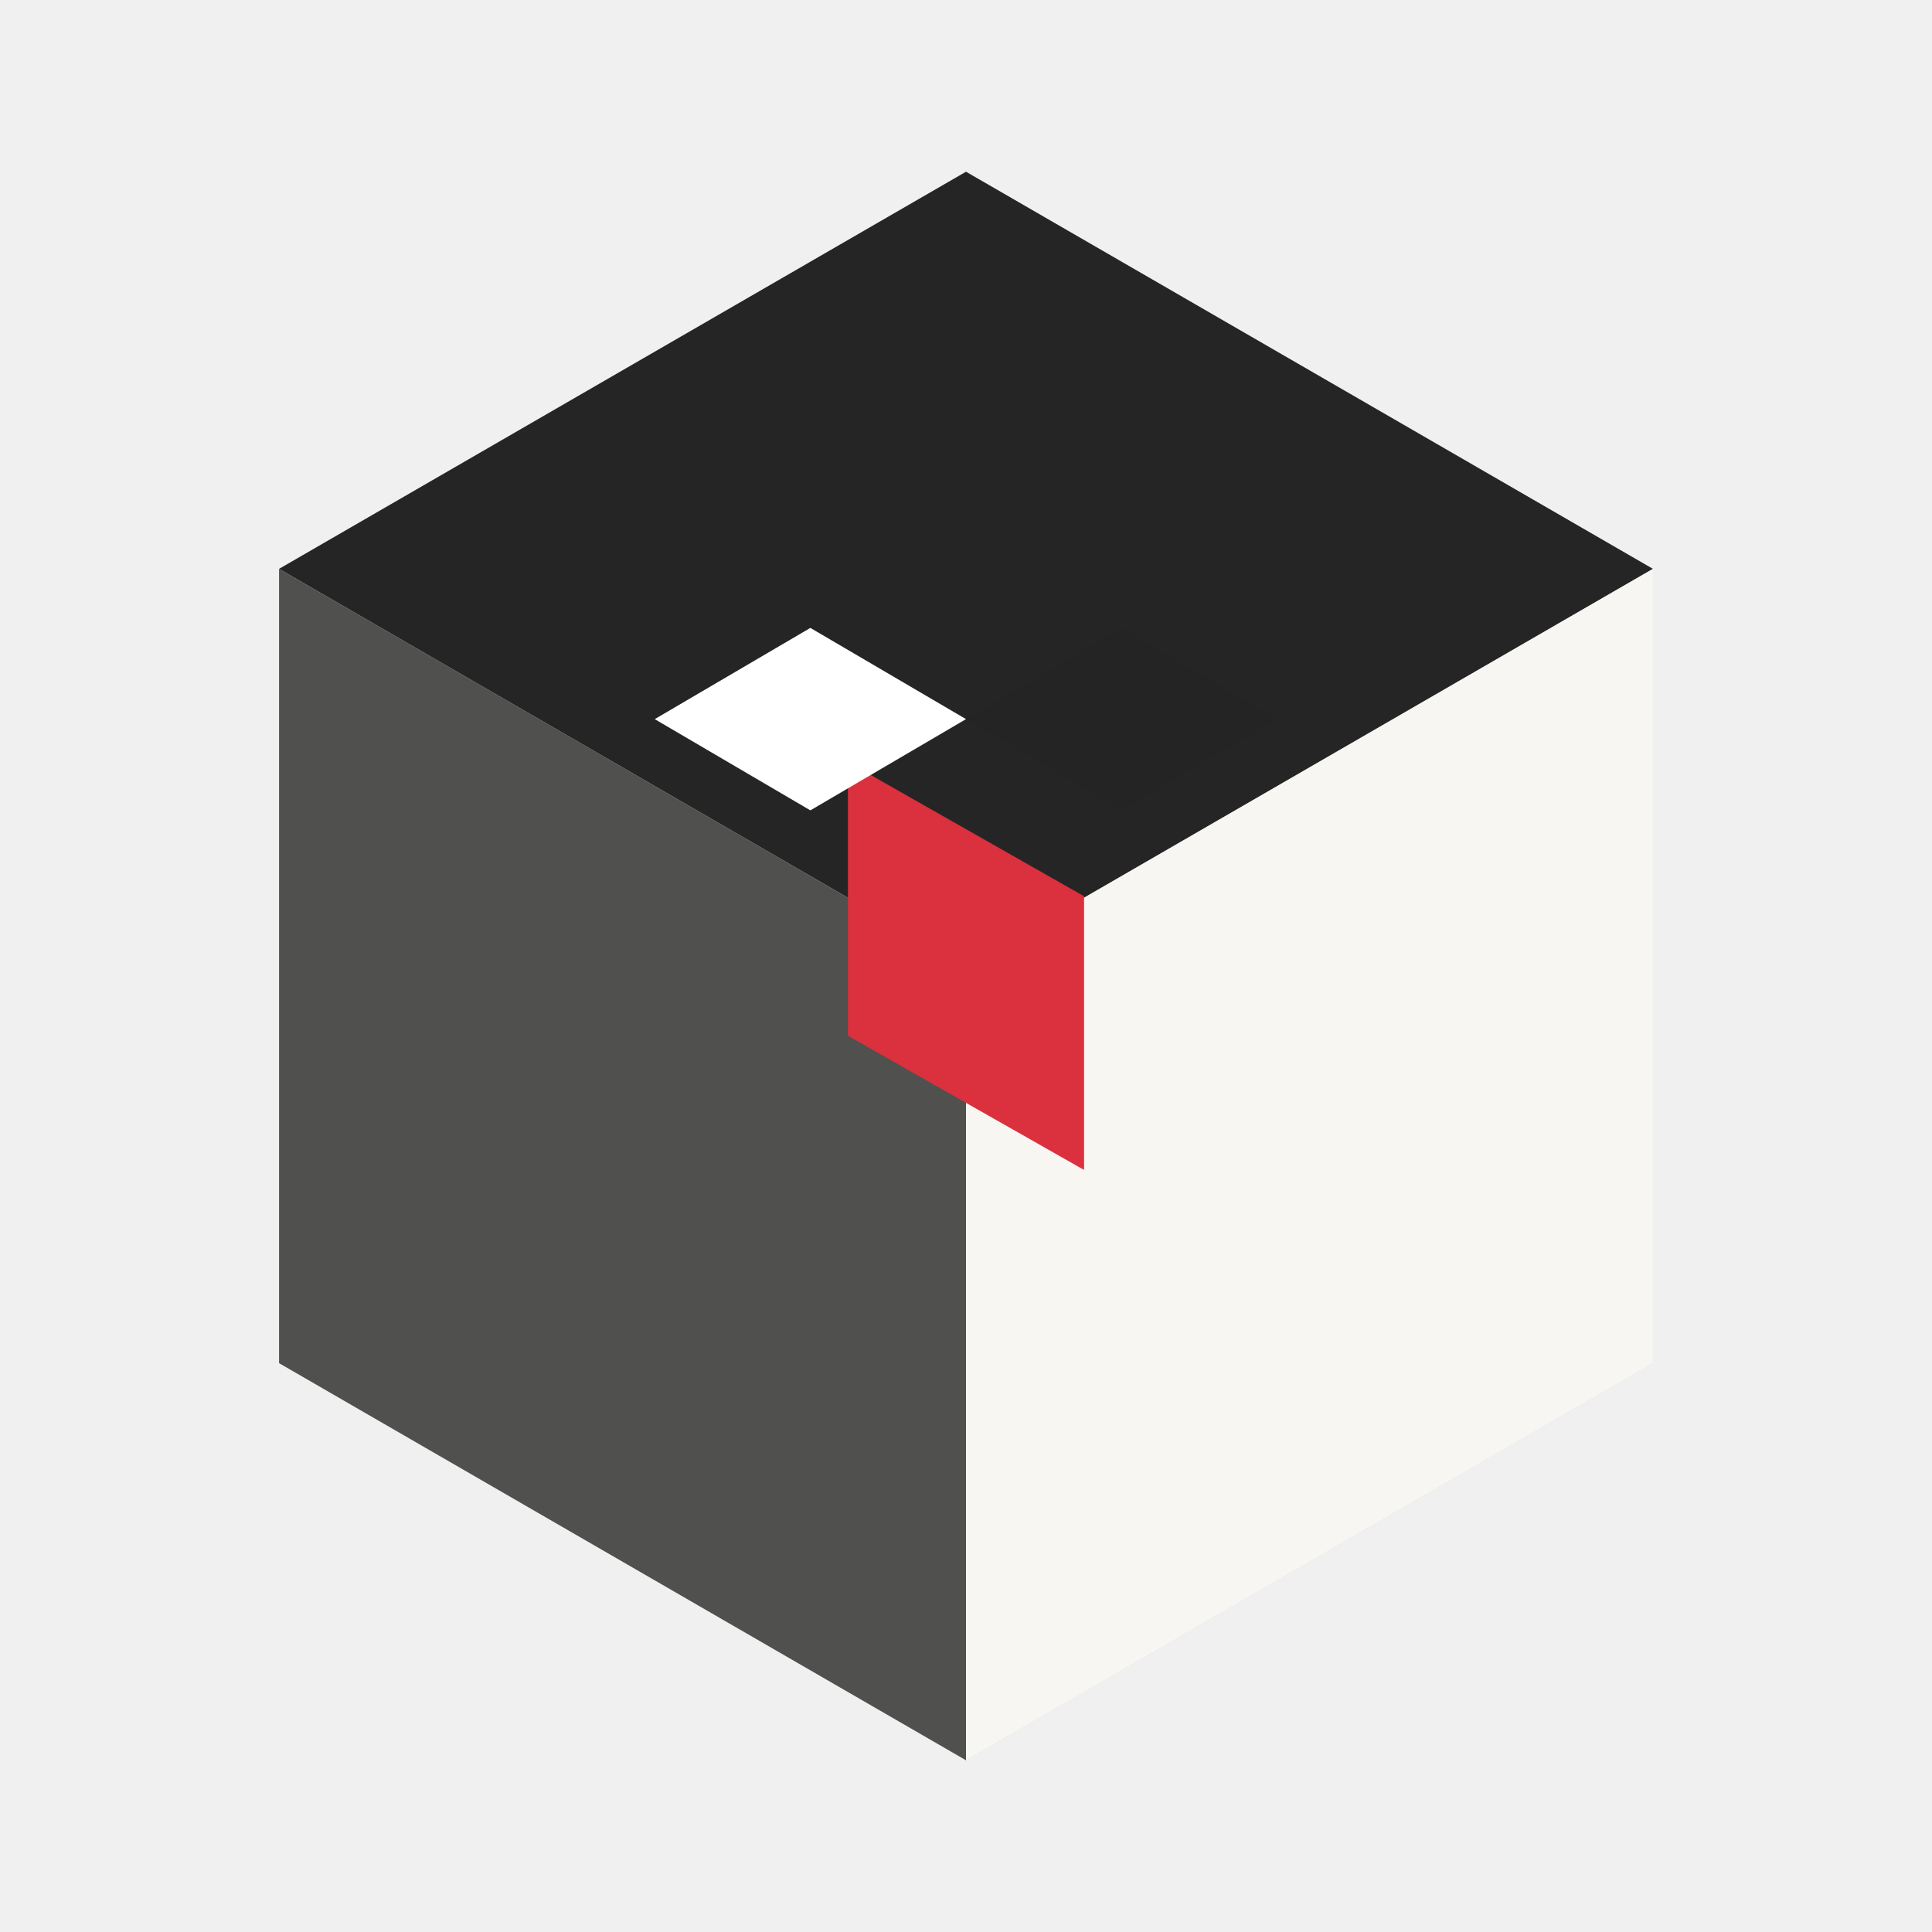
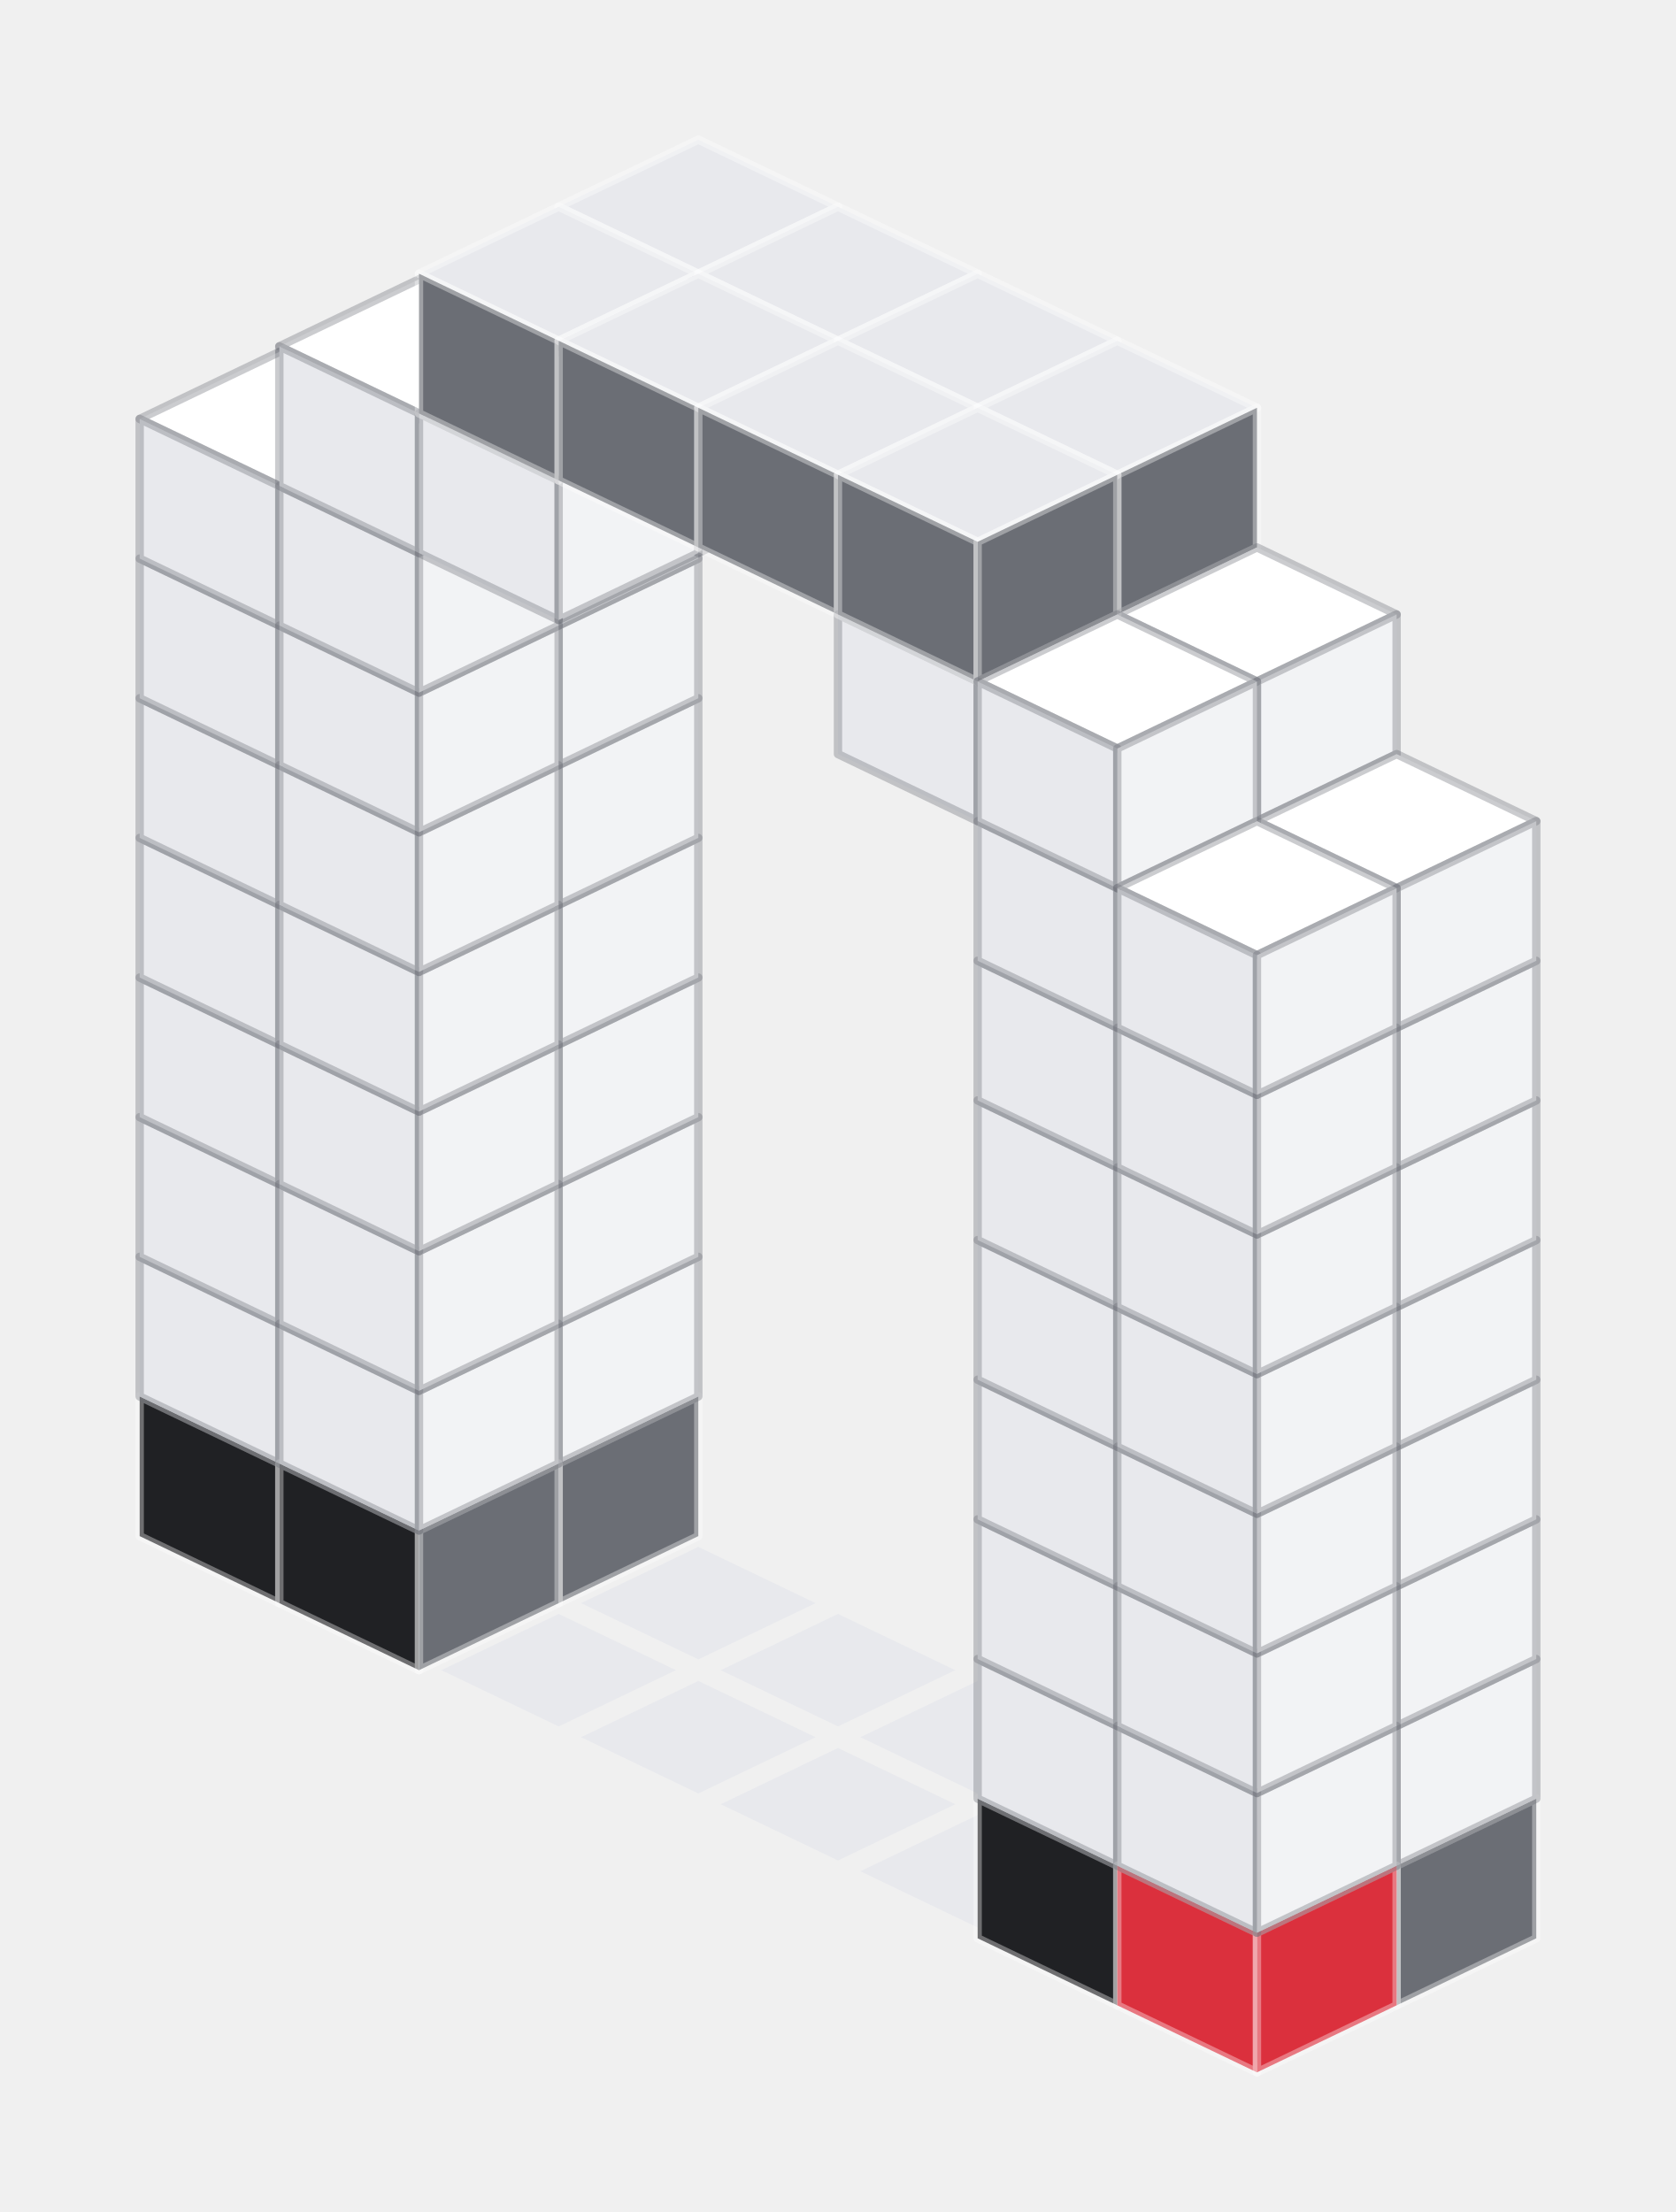
- <svg xmlns="http://www.w3.org/2000/svg" viewBox="0 0 360 360" role="img" aria-label="Voxel relay mark">
-   <path fill="#d9d7d1" d="m180 32 128 74v148l-128 74L52 254V106z" />
-   <path fill="#252525" d="m180 32 128 74-128 74-128-74z" />
-   <path fill="#50504e" d="m52 106 128 74v148L52 254z" />
-   <path fill="#f7f6f3" d="m308 106-128 74v148l128-74z" />
-   <path fill="#db303d" d="m158 142 44 25v51l-44-25z" />
-   <path fill="#fff" d="m151 117 29 17-29 17-29-17z" />
-   <path fill="#242424" d="m209 117 29 17-29 17-29-17z" />
+ <svg xmlns="http://www.w3.org/2000/svg" class="aimv" viewBox="-70 -71.6 120 158.4" width="120" height="158.4" role="img" aria-label="voxel language relay">
+   <g fill="#e8e9ed">
+     <path d="M-40 29.57L-31.6 33.6L-40 37.63L-48.4 33.6Z" />
+     <path d="M-50 34.37L-41.6 38.4L-50 42.43L-58.4 38.4Z" />
+     <path d="M-30 34.37L-21.6 38.4L-30 42.43L-38.4 38.4Z" />
+     <path d="M-40 39.17L-31.6 43.2L-40 47.23L-48.4 43.2Z" />
+     <path d="M20 58.37L28.4 62.4L20 66.43L11.6 62.4Z" />
+     <path d="M10 63.17L18.4 67.2L10 71.23L1.6 67.2Z" />
+     <path d="M30 63.17L38.4 67.2L30 71.23L21.6 67.2Z" />
+     <path d="M20 67.97L28.4 72L20 76.03L11.6 72Z" />
+     <path d="M-20 39.17L-11.6 43.2L-20 47.23L-28.4 43.2Z" />
+     <path d="M-30 43.97L-21.6 48L-30 52.03L-38.4 48Z" />
+     <path d="M-10 43.97L-1.6 48L-10 52.03L-18.4 48Z" />
+     <path d="M-20 48.77L-11.6 52.8L-20 56.83L-28.4 52.8Z" />
+     <path d="M0 48.77L8.4 52.8L0 56.83L-8.4 52.8Z" />
+     <path d="M10 53.57L18.4 57.6L10 61.63L1.6 57.6Z" />
+     <path d="M-10 53.57L-1.6 57.6L-10 61.63L-18.4 57.6Z" />
+     <path d="M0 58.37L8.4 62.4L0 66.43L-8.4 62.4Z" />
+   </g>
+   <g class="aimv-cubes">
+     <g class="aimv-c" stroke="#ffffff" stroke-opacity=".35" stroke-width="0.6" stroke-linejoin="round">
+       <path fill="#202124" d="M-60 28.4L-50 33.2L-50 43.2L-60 38.4Z" />
+     </g>
+     <g class="aimv-c" stroke="#ffffff" stroke-opacity=".35" stroke-width="0.6" stroke-linejoin="round">
+       <path fill="#6b6e75" d="M-20 28.4L-30 33.2L-30 43.2L-20 38.4Z" />
+     </g>
+     <g class="aimv-c" stroke="#6b6e75" stroke-opacity=".35" stroke-width="0.6" stroke-linejoin="round">
+       <path fill="#e8e9ed" d="M-60 18.4L-50 23.2L-50 33.2L-60 28.4Z" />
+     </g>
+     <g class="aimv-c" stroke="#6b6e75" stroke-opacity=".35" stroke-width="0.6" stroke-linejoin="round">
+       <path fill="#f2f3f5" d="M-20 18.4L-30 23.2L-30 33.2L-20 28.4Z" />
+     </g>
+     <g class="aimv-c" stroke="#ffffff" stroke-opacity=".35" stroke-width="0.6" stroke-linejoin="round">
+       <path fill="#202124" d="M-50 33.2L-40 38L-40 48L-50 43.2Z" />
+       <path fill="#6b6e75" d="M-30 33.2L-40 38L-40 48L-30 43.2Z" />
+     </g>
+     <g class="aimv-c" stroke="#6b6e75" stroke-opacity=".35" stroke-width="0.6" stroke-linejoin="round">
+       <path fill="#e8e9ed" d="M-60 8.4L-50 13.2L-50 23.2L-60 18.4Z" />
+     </g>
+     <g class="aimv-c" stroke="#6b6e75" stroke-opacity=".35" stroke-width="0.6" stroke-linejoin="round">
+       <path fill="#f2f3f5" d="M-20 8.4L-30 13.2L-30 23.2L-20 18.4Z" />
+     </g>
+     <g class="aimv-c" stroke="#6b6e75" stroke-opacity=".35" stroke-width="0.6" stroke-linejoin="round">
+       <path fill="#e8e9ed" d="M-50 23.2L-40 28L-40 38L-50 33.2Z" />
+       <path fill="#f2f3f5" d="M-30 23.2L-40 28L-40 38L-30 33.2Z" />
+     </g>
+     <g class="aimv-c" stroke="#6b6e75" stroke-opacity=".35" stroke-width="0.6" stroke-linejoin="round">
+       <path fill="#e8e9ed" d="M-60 -1.6L-50 3.2L-50 13.2L-60 8.4Z" />
+     </g>
+     <g class="aimv-c" stroke="#6b6e75" stroke-opacity=".35" stroke-width="0.6" stroke-linejoin="round">
+       <path fill="#f2f3f5" d="M-20 -1.6L-30 3.2L-30 13.2L-20 8.4Z" />
+     </g>
+     <g class="aimv-c" stroke="#6b6e75" stroke-opacity=".35" stroke-width="0.6" stroke-linejoin="round">
+       <path fill="#e8e9ed" d="M-50 13.2L-40 18L-40 28L-50 23.2Z" />
+       <path fill="#f2f3f5" d="M-30 13.2L-40 18L-40 28L-30 23.2Z" />
+     </g>
+     <g class="aimv-c" stroke="#6b6e75" stroke-opacity=".35" stroke-width="0.6" stroke-linejoin="round">
+       <path fill="#e8e9ed" d="M-60 -11.6L-50 -6.8L-50 3.2L-60 -1.6Z" />
+     </g>
+     <g class="aimv-c" stroke="#6b6e75" stroke-opacity=".35" stroke-width="0.6" stroke-linejoin="round">
+       <path fill="#f2f3f5" d="M-20 -11.6L-30 -6.8L-30 3.2L-20 -1.6Z" />
+     </g>
+     <g class="aimv-c" stroke="#6b6e75" stroke-opacity=".35" stroke-width="0.6" stroke-linejoin="round">
+       <path fill="#e8e9ed" d="M-50 3.2L-40 8L-40 18L-50 13.2Z" />
+       <path fill="#f2f3f5" d="M-30 3.2L-40 8L-40 18L-30 13.2Z" />
+     </g>
+     <g class="aimv-c" stroke="#6b6e75" stroke-opacity=".35" stroke-width="0.6" stroke-linejoin="round">
+       <path fill="#e8e9ed" d="M-60 -21.6L-50 -16.8L-50 -6.8L-60 -11.6Z" />
+     </g>
+     <g class="aimv-c" stroke="#6b6e75" stroke-opacity=".35" stroke-width="0.6" stroke-linejoin="round">
+       <path fill="#f2f3f5" d="M-20 -21.6L-30 -16.8L-30 -6.8L-20 -11.6Z" />
+     </g>
+     <g class="aimv-c" stroke="#6b6e75" stroke-opacity=".35" stroke-width="0.6" stroke-linejoin="round">
+       <path fill="#e8e9ed" d="M-50 -6.8L-40 -2L-40 8L-50 3.2Z" />
+       <path fill="#f2f3f5" d="M-30 -6.8L-40 -2L-40 8L-30 3.2Z" />
+     </g>
+     <g class="aimv-c" stroke="#6b6e75" stroke-opacity=".35" stroke-width="0.6" stroke-linejoin="round">
+       <path fill="#ffffff" d="M-40 -51.2L-30 -46.4L-40 -41.6L-50 -46.4Z" />
+     </g>
+     <g class="aimv-c" stroke="#6b6e75" stroke-opacity=".35" stroke-width="0.6" stroke-linejoin="round">
+       <path fill="#e8e9ed" d="M-60 -31.6L-50 -26.8L-50 -16.8L-60 -21.6Z" />
+     </g>
+     <g class="aimv-c" stroke="#6b6e75" stroke-opacity=".35" stroke-width="0.6" stroke-linejoin="round">
+       <path fill="#f2f3f5" d="M-20 -31.6L-30 -26.8L-30 -16.8L-20 -21.6Z" />
+     </g>
+     <g class="aimv-c" stroke="#6b6e75" stroke-opacity=".35" stroke-width="0.6" stroke-linejoin="round">
+       <path fill="#e8e9ed" d="M-50 -16.8L-40 -12L-40 -2L-50 -6.8Z" />
+       <path fill="#f2f3f5" d="M-30 -16.8L-40 -12L-40 -2L-30 -6.8Z" />
+     </g>
+     <g class="aimv-c" stroke="#ffffff" stroke-opacity=".35" stroke-width="0.6" stroke-linejoin="round">
+       <path fill="#202124" d="M0 57.2L10 62L10 72L0 67.2Z" />
+     </g>
+     <g class="aimv-c" stroke="#ffffff" stroke-opacity=".35" stroke-width="0.6" stroke-linejoin="round">
+       <path fill="#6b6e75" d="M40 57.2L30 62L30 72L40 67.2Z" />
+     </g>
+     <g class="aimv-c" stroke="#6b6e75" stroke-opacity=".35" stroke-width="0.6" stroke-linejoin="round">
+       <path fill="#ffffff" d="M-50 -46.4L-40 -41.6L-50 -36.8L-60 -41.6Z" />
+       <path fill="#e8e9ed" d="M-60 -41.6L-50 -36.8L-50 -26.8L-60 -31.6Z" />
+     </g>
+     <g class="aimv-c" stroke="#6b6e75" stroke-opacity=".35" stroke-width="0.6" stroke-linejoin="round">
+       <path fill="#f2f3f5" d="M-20 -41.6L-30 -36.8L-30 -26.8L-20 -31.6Z" />
+     </g>
+     <g class="aimv-c" stroke="#6b6e75" stroke-opacity=".35" stroke-width="0.6" stroke-linejoin="round">
+       <path fill="#e8e9ed" d="M-50 -26.8L-40 -22L-40 -12L-50 -16.8Z" />
+       <path fill="#f2f3f5" d="M-30 -26.8L-40 -22L-40 -12L-30 -16.8Z" />
+     </g>
+     <g class="aimv-c" stroke="#6b6e75" stroke-opacity=".35" stroke-width="0.6" stroke-linejoin="round">
+       <path fill="#e8e9ed" d="M0 47.2L10 52L10 62L0 57.2Z" />
+     </g>
+     <g class="aimv-c" stroke="#6b6e75" stroke-opacity=".35" stroke-width="0.6" stroke-linejoin="round">
+       <path fill="#f2f3f5" d="M40 47.2L30 52L30 62L40 57.2Z" />
+     </g>
+     <g class="aimv-c" stroke="#ffffff" stroke-opacity=".35" stroke-width="0.6" stroke-linejoin="round">
+       <path fill="#db303d" d="M10 62L20 66.8L20 76.8L10 72Z" />
+       <path fill="#db303d" d="M30 62L20 66.8L20 76.8L30 72Z" />
+     </g>
+     <g class="aimv-c" stroke="#6b6e75" stroke-opacity=".35" stroke-width="0.6" stroke-linejoin="round">
+       <path fill="#ffffff" d="M-30 -56.4L-20 -51.6L-30 -46.8L-40 -51.6Z" />
+     </g>
+     <g class="aimv-c" stroke="#6b6e75" stroke-opacity=".35" stroke-width="0.6" stroke-linejoin="round">
+       <path fill="#e8e9ed" d="M-50 -36.8L-40 -32L-40 -22L-50 -26.8Z" />
+       <path fill="#f2f3f5" d="M-30 -36.8L-40 -32L-40 -22L-30 -26.8Z" />
+     </g>
+     <g class="aimv-c" stroke="#6b6e75" stroke-opacity=".35" stroke-width="0.6" stroke-linejoin="round">
+       <path fill="#e8e9ed" d="M0 37.2L10 42L10 52L0 47.2Z" />
+     </g>
+     <g class="aimv-c" stroke="#6b6e75" stroke-opacity=".35" stroke-width="0.6" stroke-linejoin="round">
+       <path fill="#f2f3f5" d="M40 37.2L30 42L30 52L40 47.2Z" />
+     </g>
+     <g class="aimv-c" stroke="#6b6e75" stroke-opacity=".35" stroke-width="0.6" stroke-linejoin="round">
+       <path fill="#e8e9ed" d="M10 52L20 56.8L20 66.8L10 62Z" />
+       <path fill="#f2f3f5" d="M30 52L20 56.8L20 66.8L30 62Z" />
+     </g>
+     <g class="aimv-c" stroke="#6b6e75" stroke-opacity=".35" stroke-width="0.6" stroke-linejoin="round">
+       <path fill="#ffffff" d="M-40 -51.6L-30 -46.8L-40 -42L-50 -46.8Z" />
+       <path fill="#e8e9ed" d="M-50 -46.8L-40 -42L-40 -32L-50 -36.8Z" />
+     </g>
+     <g class="aimv-c" stroke="#6b6e75" stroke-opacity=".35" stroke-width="0.6" stroke-linejoin="round">
+       <path fill="#f2f3f5" d="M-10 -46.8L-20 -42L-20 -32L-10 -36.8Z" />
+     </g>
+     <g class="aimv-c" stroke="#6b6e75" stroke-opacity=".35" stroke-width="0.6" stroke-linejoin="round">
+       <path fill="#e8e9ed" d="M0 27.2L10 32L10 42L0 37.2Z" />
+     </g>
+     <g class="aimv-c" stroke="#6b6e75" stroke-opacity=".35" stroke-width="0.6" stroke-linejoin="round">
+       <path fill="#f2f3f5" d="M40 27.2L30 32L30 42L40 37.2Z" />
+     </g>
+     <g class="aimv-c" stroke="#6b6e75" stroke-opacity=".35" stroke-width="0.6" stroke-linejoin="round">
+       <path fill="#e8e9ed" d="M10 42L20 46.8L20 56.8L10 52Z" />
+       <path fill="#f2f3f5" d="M30 42L20 46.8L20 56.8L30 52Z" />
+     </g>
+     <g class="aimv-c" stroke="#ffffff" stroke-opacity=".35" stroke-width="0.6" stroke-linejoin="round">
+       <path fill="#e8e9ed" d="M-20 -61.6L-10 -56.8L-20 -52L-30 -56.8Z" />
+     </g>
+     <g class="aimv-c" stroke="#6b6e75" stroke-opacity=".35" stroke-width="0.6" stroke-linejoin="round">
+       <path fill="#e8e9ed" d="M-40 -42L-30 -37.2L-30 -27.2L-40 -32Z" />
+       <path fill="#f2f3f5" d="M-20 -42L-30 -37.2L-30 -27.2L-20 -32Z" />
+     </g>
+     <g class="aimv-c" stroke="#6b6e75" stroke-opacity=".35" stroke-width="0.6" stroke-linejoin="round">
+       <path fill="#e8e9ed" d="M0 17.2L10 22L10 32L0 27.2Z" />
+     </g>
+     <g class="aimv-c" stroke="#6b6e75" stroke-opacity=".35" stroke-width="0.6" stroke-linejoin="round">
+       <path fill="#f2f3f5" d="M40 17.2L30 22L30 32L40 27.2Z" />
+     </g>
+     <g class="aimv-c" stroke="#6b6e75" stroke-opacity=".35" stroke-width="0.6" stroke-linejoin="round">
+       <path fill="#e8e9ed" d="M10 32L20 36.8L20 46.8L10 42Z" />
+       <path fill="#f2f3f5" d="M30 32L20 36.8L20 46.8L30 42Z" />
+     </g>
+     <g class="aimv-c" stroke="#ffffff" stroke-opacity=".35" stroke-width="0.6" stroke-linejoin="round">
+       <path fill="#e8e9ed" d="M-30 -56.8L-20 -52L-30 -47.2L-40 -52Z" />
+       <path fill="#6b6e75" d="M-40 -52L-30 -47.2L-30 -37.2L-40 -42Z" />
+     </g>
+     <g class="aimv-c" stroke="#ffffff" stroke-opacity=".35" stroke-width="0.6" stroke-linejoin="round">
+       <path fill="#e8e9ed" d="M-10 -56.8L0 -52L-10 -47.2L-20 -52Z" />
+     </g>
+     <g class="aimv-c" stroke="#6b6e75" stroke-opacity=".35" stroke-width="0.6" stroke-linejoin="round">
+       <path fill="#e8e9ed" d="M0 7.2L10 12L10 22L0 17.2Z" />
+     </g>
+     <g class="aimv-c" stroke="#6b6e75" stroke-opacity=".35" stroke-width="0.6" stroke-linejoin="round">
+       <path fill="#f2f3f5" d="M40 7.2L30 12L30 22L40 17.2Z" />
+     </g>
+     <g class="aimv-c" stroke="#6b6e75" stroke-opacity=".35" stroke-width="0.6" stroke-linejoin="round">
+       <path fill="#e8e9ed" d="M10 22L20 26.8L20 36.8L10 32Z" />
+       <path fill="#f2f3f5" d="M30 22L20 26.8L20 36.8L30 32Z" />
+     </g>
+     <g class="aimv-c" stroke="#ffffff" stroke-opacity=".35" stroke-width="0.6" stroke-linejoin="round">
+       <path fill="#e8e9ed" d="M-20 -52L-10 -47.2L-20 -42.4L-30 -47.2Z" />
+       <path fill="#6b6e75" d="M-30 -47.2L-20 -42.4L-20 -32.4L-30 -37.2Z" />
+     </g>
+     <g class="aimv-c" stroke="#ffffff" stroke-opacity=".35" stroke-width="0.6" stroke-linejoin="round">
+       <path fill="#e8e9ed" d="M0 -52L10 -47.2L0 -42.4L-10 -47.2Z" />
+     </g>
+     <g class="aimv-c" stroke="#6b6e75" stroke-opacity=".35" stroke-width="0.6" stroke-linejoin="round">
+       <path fill="#e8e9ed" d="M0 -2.8L10 2L10 12L0 7.2Z" />
+     </g>
+     <g class="aimv-c" stroke="#6b6e75" stroke-opacity=".35" stroke-width="0.6" stroke-linejoin="round">
+       <path fill="#f2f3f5" d="M40 -2.8L30 2L30 12L40 7.2Z" />
+     </g>
+     <g class="aimv-c" stroke="#6b6e75" stroke-opacity=".35" stroke-width="0.6" stroke-linejoin="round">
+       <path fill="#e8e9ed" d="M10 12L20 16.8L20 26.8L10 22Z" />
+       <path fill="#f2f3f5" d="M30 12L20 16.8L20 26.8L30 22Z" />
+     </g>
+     <g class="aimv-c" stroke="#ffffff" stroke-opacity=".35" stroke-width="0.6" stroke-linejoin="round">
+       <path fill="#e8e9ed" d="M-10 -47.2L0 -42.4L-10 -37.6L-20 -42.4Z" />
+       <path fill="#6b6e75" d="M-20 -42.4L-10 -37.6L-10 -27.6L-20 -32.4Z" />
+     </g>
+     <g class="aimv-c" stroke="#ffffff" stroke-opacity=".35" stroke-width="0.6" stroke-linejoin="round">
+       <path fill="#e8e9ed" d="M10 -47.2L20 -42.4L10 -37.6L0 -42.4Z" />
+       <path fill="#6b6e75" d="M20 -42.4L10 -37.6L10 -27.6L20 -32.4Z" />
+     </g>
+     <g class="aimv-c" stroke="#6b6e75" stroke-opacity=".35" stroke-width="0.6" stroke-linejoin="round">
+       <path fill="#e8e9ed" d="M-10 -27.6L0 -22.8L0 -12.8L-10 -17.6Z" />
+     </g>
+     <g class="aimv-c" stroke="#6b6e75" stroke-opacity=".35" stroke-width="0.6" stroke-linejoin="round">
+       <path fill="#ffffff" d="M20 -32.4L30 -27.6L20 -22.8L10 -27.6Z" />
+       <path fill="#f2f3f5" d="M30 -27.6L20 -22.8L20 -12.8L30 -17.6Z" />
+     </g>
+     <g class="aimv-c" stroke="#6b6e75" stroke-opacity=".35" stroke-width="0.6" stroke-linejoin="round">
+       <path fill="#e8e9ed" d="M0 -12.8L10 -8L10 2L0 -2.8Z" />
+     </g>
+     <g class="aimv-c" stroke="#6b6e75" stroke-opacity=".35" stroke-width="0.6" stroke-linejoin="round">
+       <path fill="#ffffff" d="M30 -17.6L40 -12.8L30 -8L20 -12.8Z" />
+       <path fill="#f2f3f5" d="M40 -12.8L30 -8L30 2L40 -2.8Z" />
+     </g>
+     <g class="aimv-c" stroke="#6b6e75" stroke-opacity=".35" stroke-width="0.6" stroke-linejoin="round">
+       <path fill="#e8e9ed" d="M10 2L20 6.8L20 16.8L10 12Z" />
+       <path fill="#f2f3f5" d="M30 2L20 6.8L20 16.8L30 12Z" />
+     </g>
+     <g class="aimv-c" stroke="#ffffff" stroke-opacity=".35" stroke-width="0.6" stroke-linejoin="round">
+       <path fill="#e8e9ed" d="M0 -42.4L10 -37.6L0 -32.8L-10 -37.6Z" />
+       <path fill="#6b6e75" d="M-10 -37.6L0 -32.8L0 -22.8L-10 -27.6Z" />
+       <path fill="#6b6e75" d="M10 -37.6L0 -32.8L0 -22.8L10 -27.6Z" />
+     </g>
+     <g class="aimv-c" stroke="#6b6e75" stroke-opacity=".35" stroke-width="0.6" stroke-linejoin="round">
+       <path fill="#ffffff" d="M10 -27.6L20 -22.8L10 -18L0 -22.8Z" />
+       <path fill="#e8e9ed" d="M0 -22.8L10 -18L10 -8L0 -12.8Z" />
+       <path fill="#f2f3f5" d="M20 -22.8L10 -18L10 -8L20 -12.8Z" />
+     </g>
+     <g class="aimv-c" stroke="#6b6e75" stroke-opacity=".35" stroke-width="0.6" stroke-linejoin="round">
+       <path fill="#ffffff" d="M20 -12.8L30 -8L20 -3.2L10 -8Z" />
+       <path fill="#e8e9ed" d="M10 -8L20 -3.2L20 6.8L10 2Z" />
+       <path fill="#f2f3f5" d="M30 -8L20 -3.2L20 6.8L30 2Z" />
+     </g>
+   </g>
</svg>
